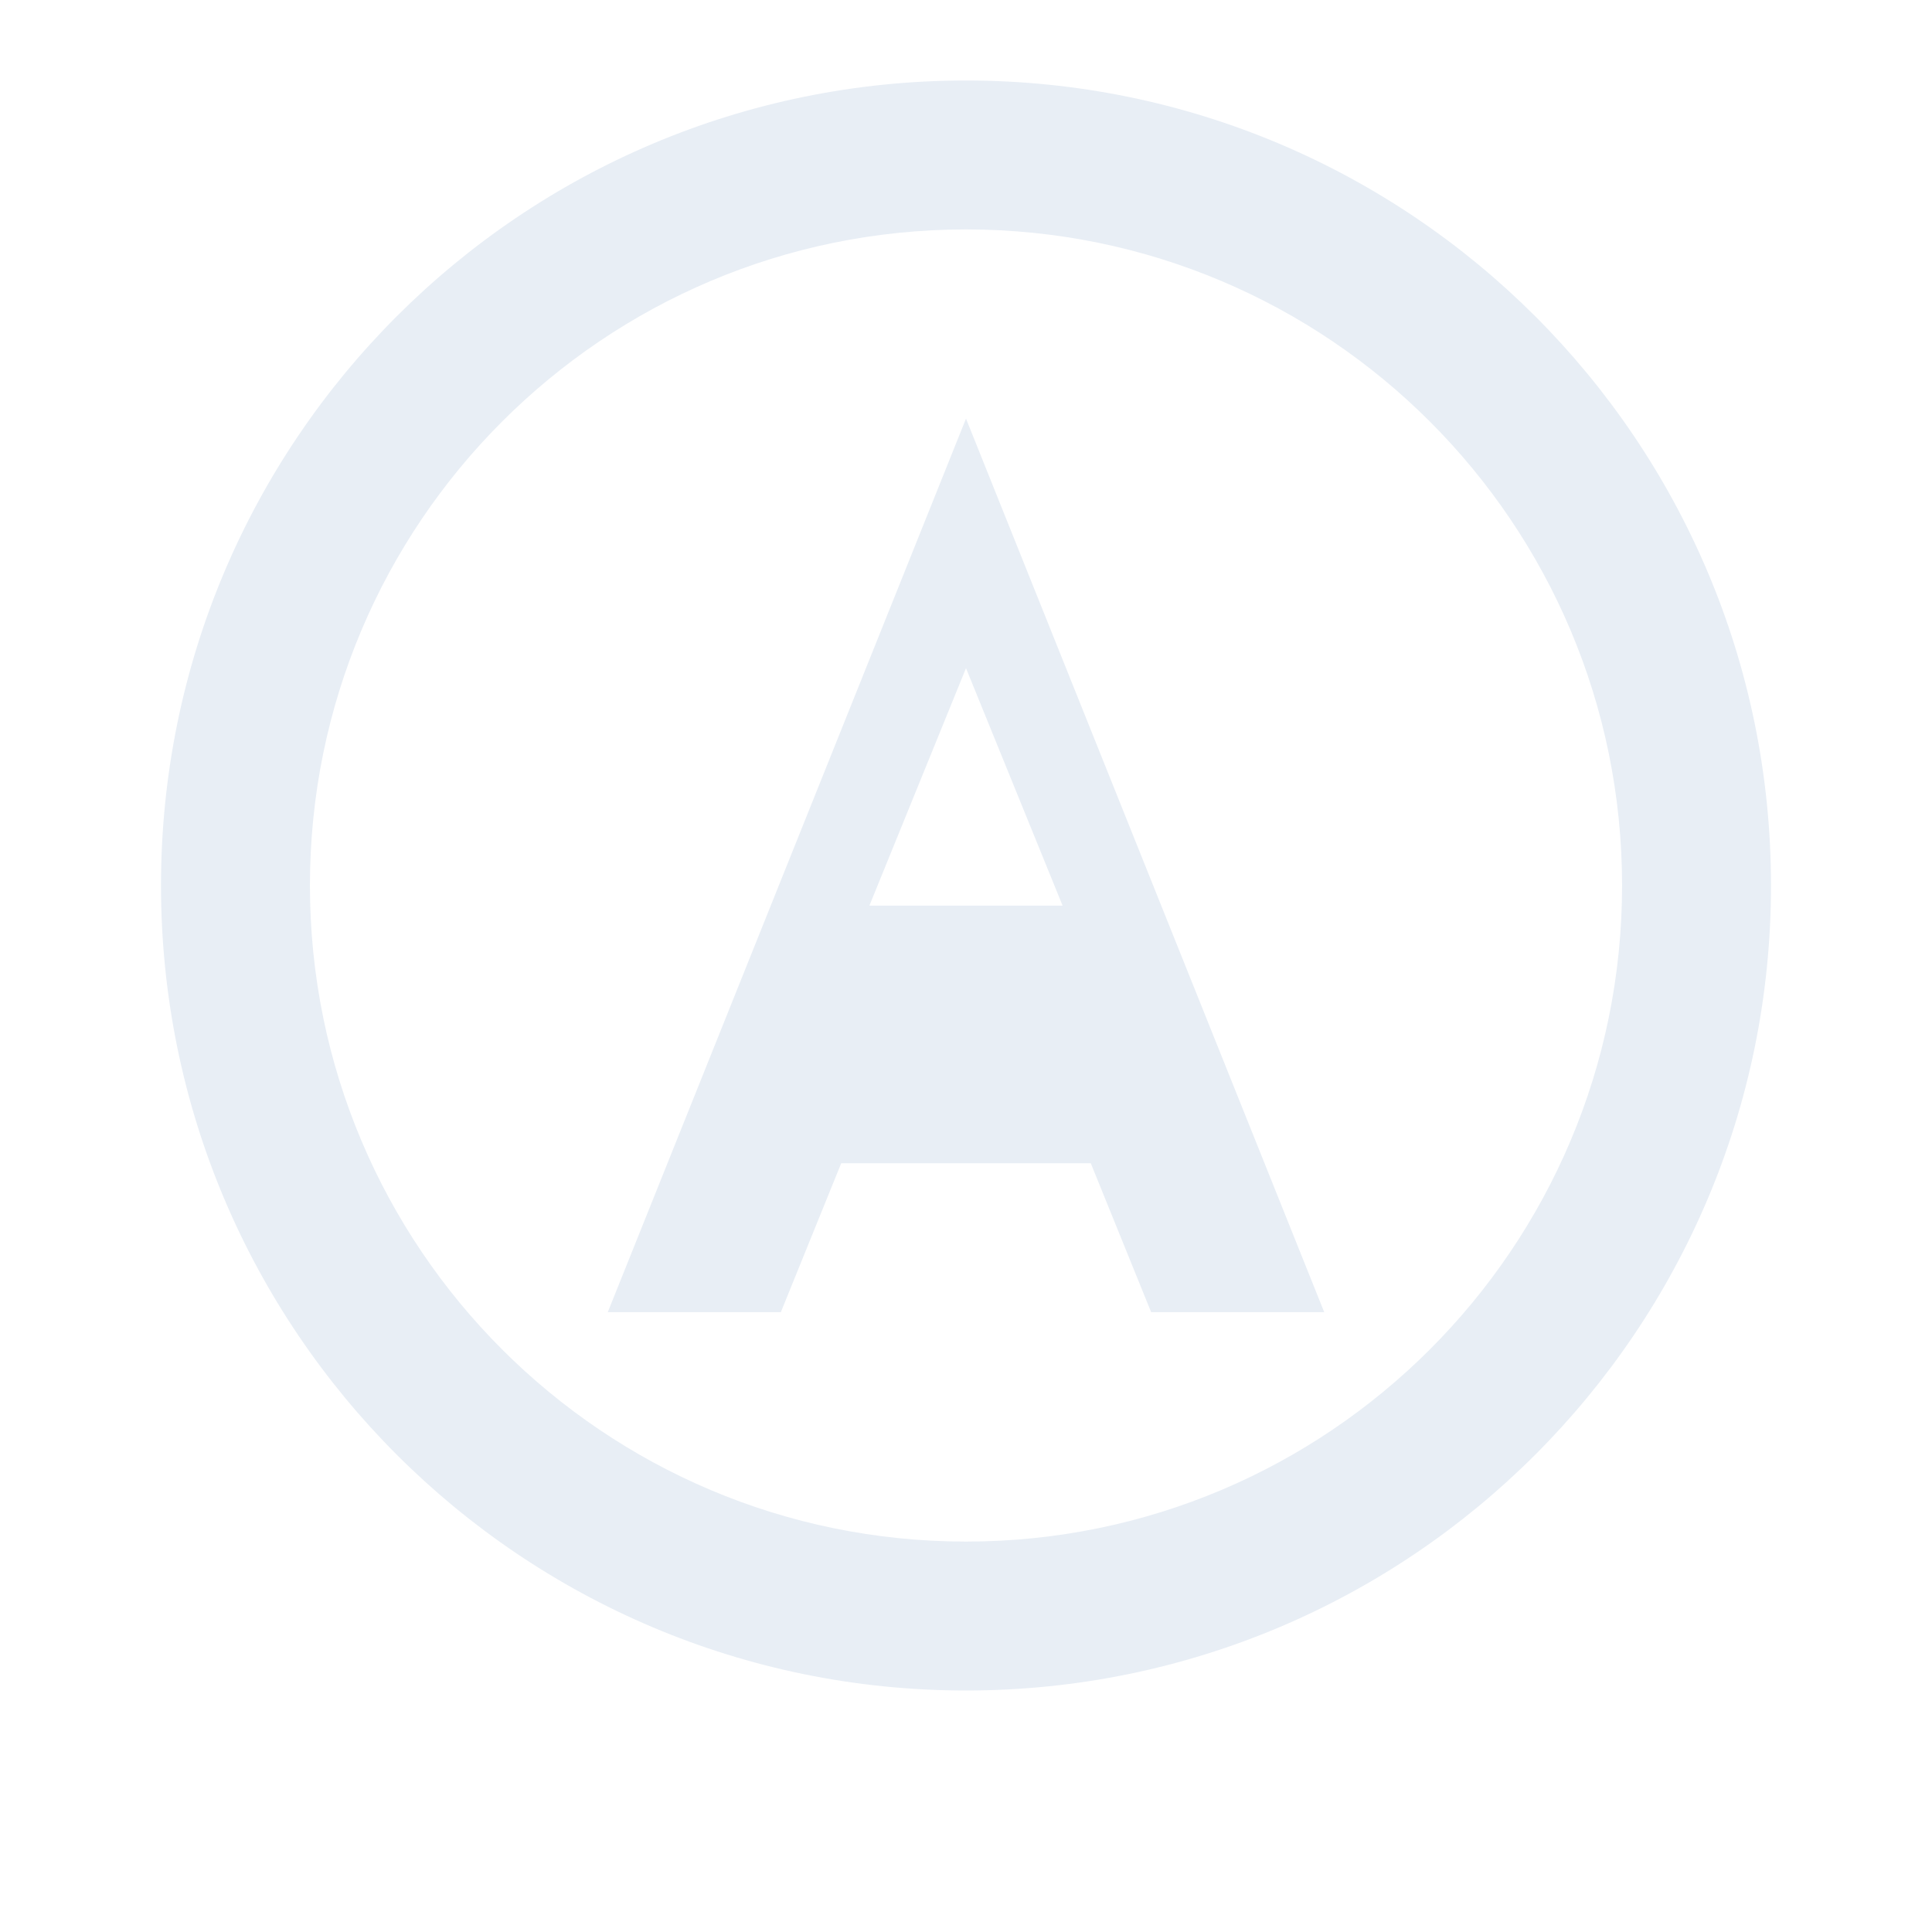
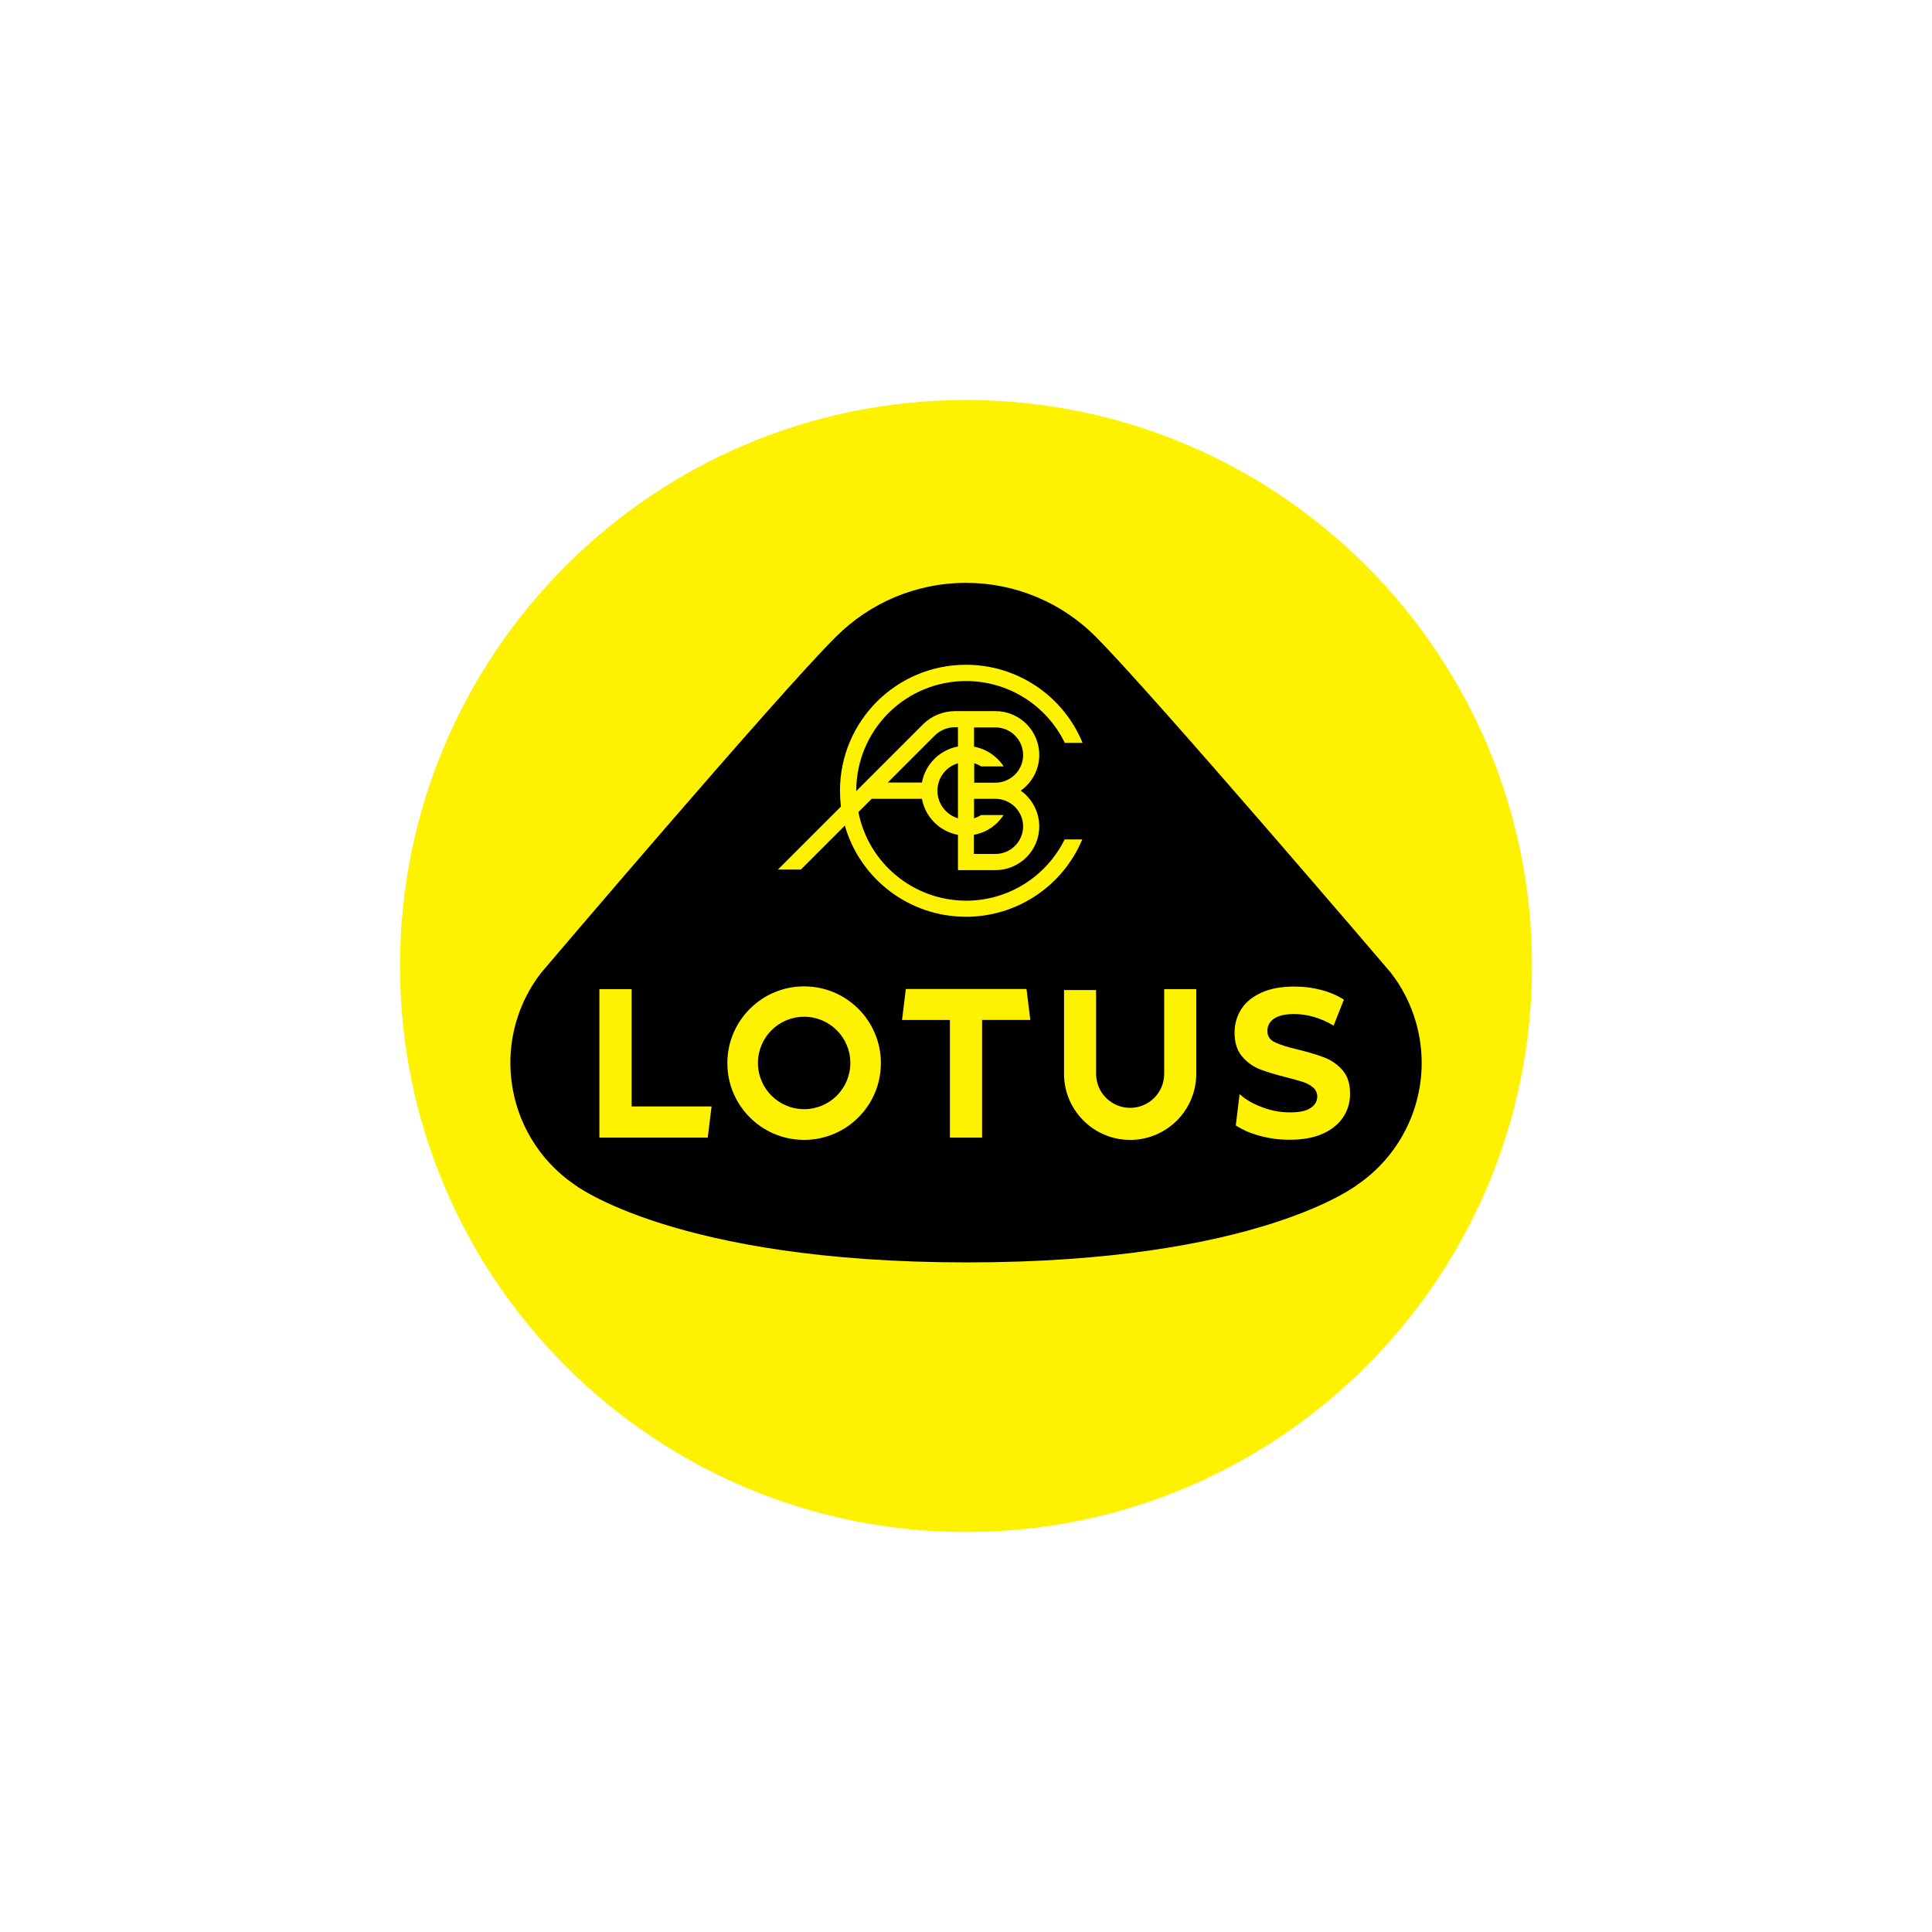
- <svg xmlns="http://www.w3.org/2000/svg" role="img" aria-label="Lotus" viewBox="0 0 24 24" fill="#E8EEF5">
-   <path fill="#E8EEF5" d="M12 1C6.477 1 2 5.477 2 11s4.477 10 10 10 10-4.477 10-10S17.523 1 12 1zm0 1.85A8.15 8.15 0 0 1 20.15 11 8.15 8.15 0 0 1 12 19.15 8.15 8.15 0 0 1 3.85 11 8.15 8.15 0 0 1 12 2.85zM12 5.2 7.55 16.3h2.15l.75-1.85h3.1l.75 1.85h2.15L12 5.2zm0 3.1 1.2 2.95h-2.4L12 8.3z" />
+ <svg xmlns="http://www.w3.org/2000/svg" width="256" height="256" viewBox="0 0 256 256">
+   <svg width="150" height="150" x="53" y="53" viewBox="0 0 64 64">
+     <circle cx="32" cy="32" r="32" fill="#fff200" />
+     <path d="M31.545 19.591V18.5h-.155c-.438 0-.842.163-1.16.473l-2.655 2.655h1.933a2.545 2.545 0 0 1 2.037-2.037m3.685 4.519a1.57 1.57 0 0 0-1.563-1.563h-1.212v1.1c.138-.043.275-.103.396-.18h1.271c-.37.575-.97.988-1.675 1.116v1.083h1.211a1.57 1.57 0 0 0 1.573-1.555m-4.846-2.019c0 .73.49 1.358 1.16 1.556v-3.11c-.67.197-1.16.815-1.16 1.554m4.845-2.018a1.57 1.57 0 0 0-1.563-1.564h-1.212v1.09a2.57 2.57 0 0 1 1.676 1.117h-1.272a1.7 1.7 0 0 0-.395-.18v1.1h1.203a1.575 1.575 0 0 0 1.564-1.564" />
+     <path d="M56.018 32.379s-13.474-15.785-16.68-18.99l-.008-.01a10.33 10.33 0 0 0-7.33-3.04c-2.861 0-5.465 1.16-7.347 3.042l-.008.008c-3.223 3.188-16.662 18.99-16.662 18.99A8.3 8.3 0 0 0 6.3 38.463a8.32 8.32 0 0 0 3.54 5.878s5.672 4.417 22.222 4.417c16.558 0 22.1-4.417 22.1-4.417a8.35 8.35 0 0 0 3.6-6.857 8.33 8.33 0 0 0-1.744-5.104M17.4 41.702h-6.127v-8.395h1.822v6.633h4.52zm5.448.129a4.34 4.34 0 0 1-4.34-4.34 4.34 4.34 0 0 1 4.34-4.339 4.34 4.34 0 0 1 4.34 4.34 4.34 4.34 0 0 1-4.34 4.339m10.062-6.78v6.651h-1.82v-6.65h-2.706l.215-1.754h6.822l.215 1.753zM32 29.216a7.12 7.12 0 0 1-6.85-5.155l-2.483 2.483H21.37l3.557-3.557a8 8 0 0 1-.051-.894A7.12 7.12 0 0 1 32 14.97a7.12 7.12 0 0 1 6.591 4.416h-1.005A6.2 6.2 0 0 0 32 15.89a6.2 6.2 0 0 0-6.204 6.204v.017l3.79-3.79a2.57 2.57 0 0 1 1.796-.73h2.285a2.475 2.475 0 0 1 2.475 2.475c0 .834-.412 1.573-1.048 2.02a2.49 2.49 0 0 1 1.048 2.019 2.475 2.475 0 0 1-2.475 2.474h-2.122v-1.993a2.545 2.545 0 0 1-2.037-2.037h-2.844l-.748.748a6.215 6.215 0 0 0 6.093 5.01c2.44 0 4.554-1.41 5.568-3.463h.997A7.13 7.13 0 0 1 32 29.217m13.018 8.877a3.74 3.74 0 0 1-3.738 3.738 3.74 3.74 0 0 1-3.738-3.738v-4.735h1.813v4.735c0 1.065.86 1.925 1.925 1.925s1.925-.86 1.925-1.925v-4.786h1.813zm8.309 2.449c-.258.395-.645.705-1.152.937-.515.232-1.134.343-1.873.343a6.3 6.3 0 0 1-1.847-.266 4.6 4.6 0 0 1-1.203-.541l.215-1.77.189.154c.343.267.756.473 1.228.636.473.163.954.24 1.427.24.533 0 .92-.077 1.168-.249q.377-.242.379-.653a.66.66 0 0 0-.224-.498 1.7 1.7 0 0 0-.576-.318 16 16 0 0 0-.945-.266c-.61-.155-1.117-.301-1.504-.456a2.5 2.5 0 0 1-1.005-.73q-.423-.503-.421-1.34c0-.49.129-.929.378-1.324.25-.395.636-.705 1.143-.937s1.134-.343 1.865-.343c.515 0 1.014.06 1.503.189q.735.192 1.29.55l-.577 1.469c-.738-.438-1.486-.653-2.225-.653-.524 0-.902.086-1.151.266a.8.8 0 0 0-.37.696c0 .293.146.499.43.636q.424.206 1.314.413c.61.154 1.117.3 1.504.455s.722.387 1.006.713c.283.327.42.765.42 1.324 0 .49-.128.928-.386 1.323" />
+     <path d="M22.849 40.094a2.612 2.612 0 1 0 0-5.225 2.612 2.612 0 0 0 0 5.225" />
+   </svg>
</svg>
